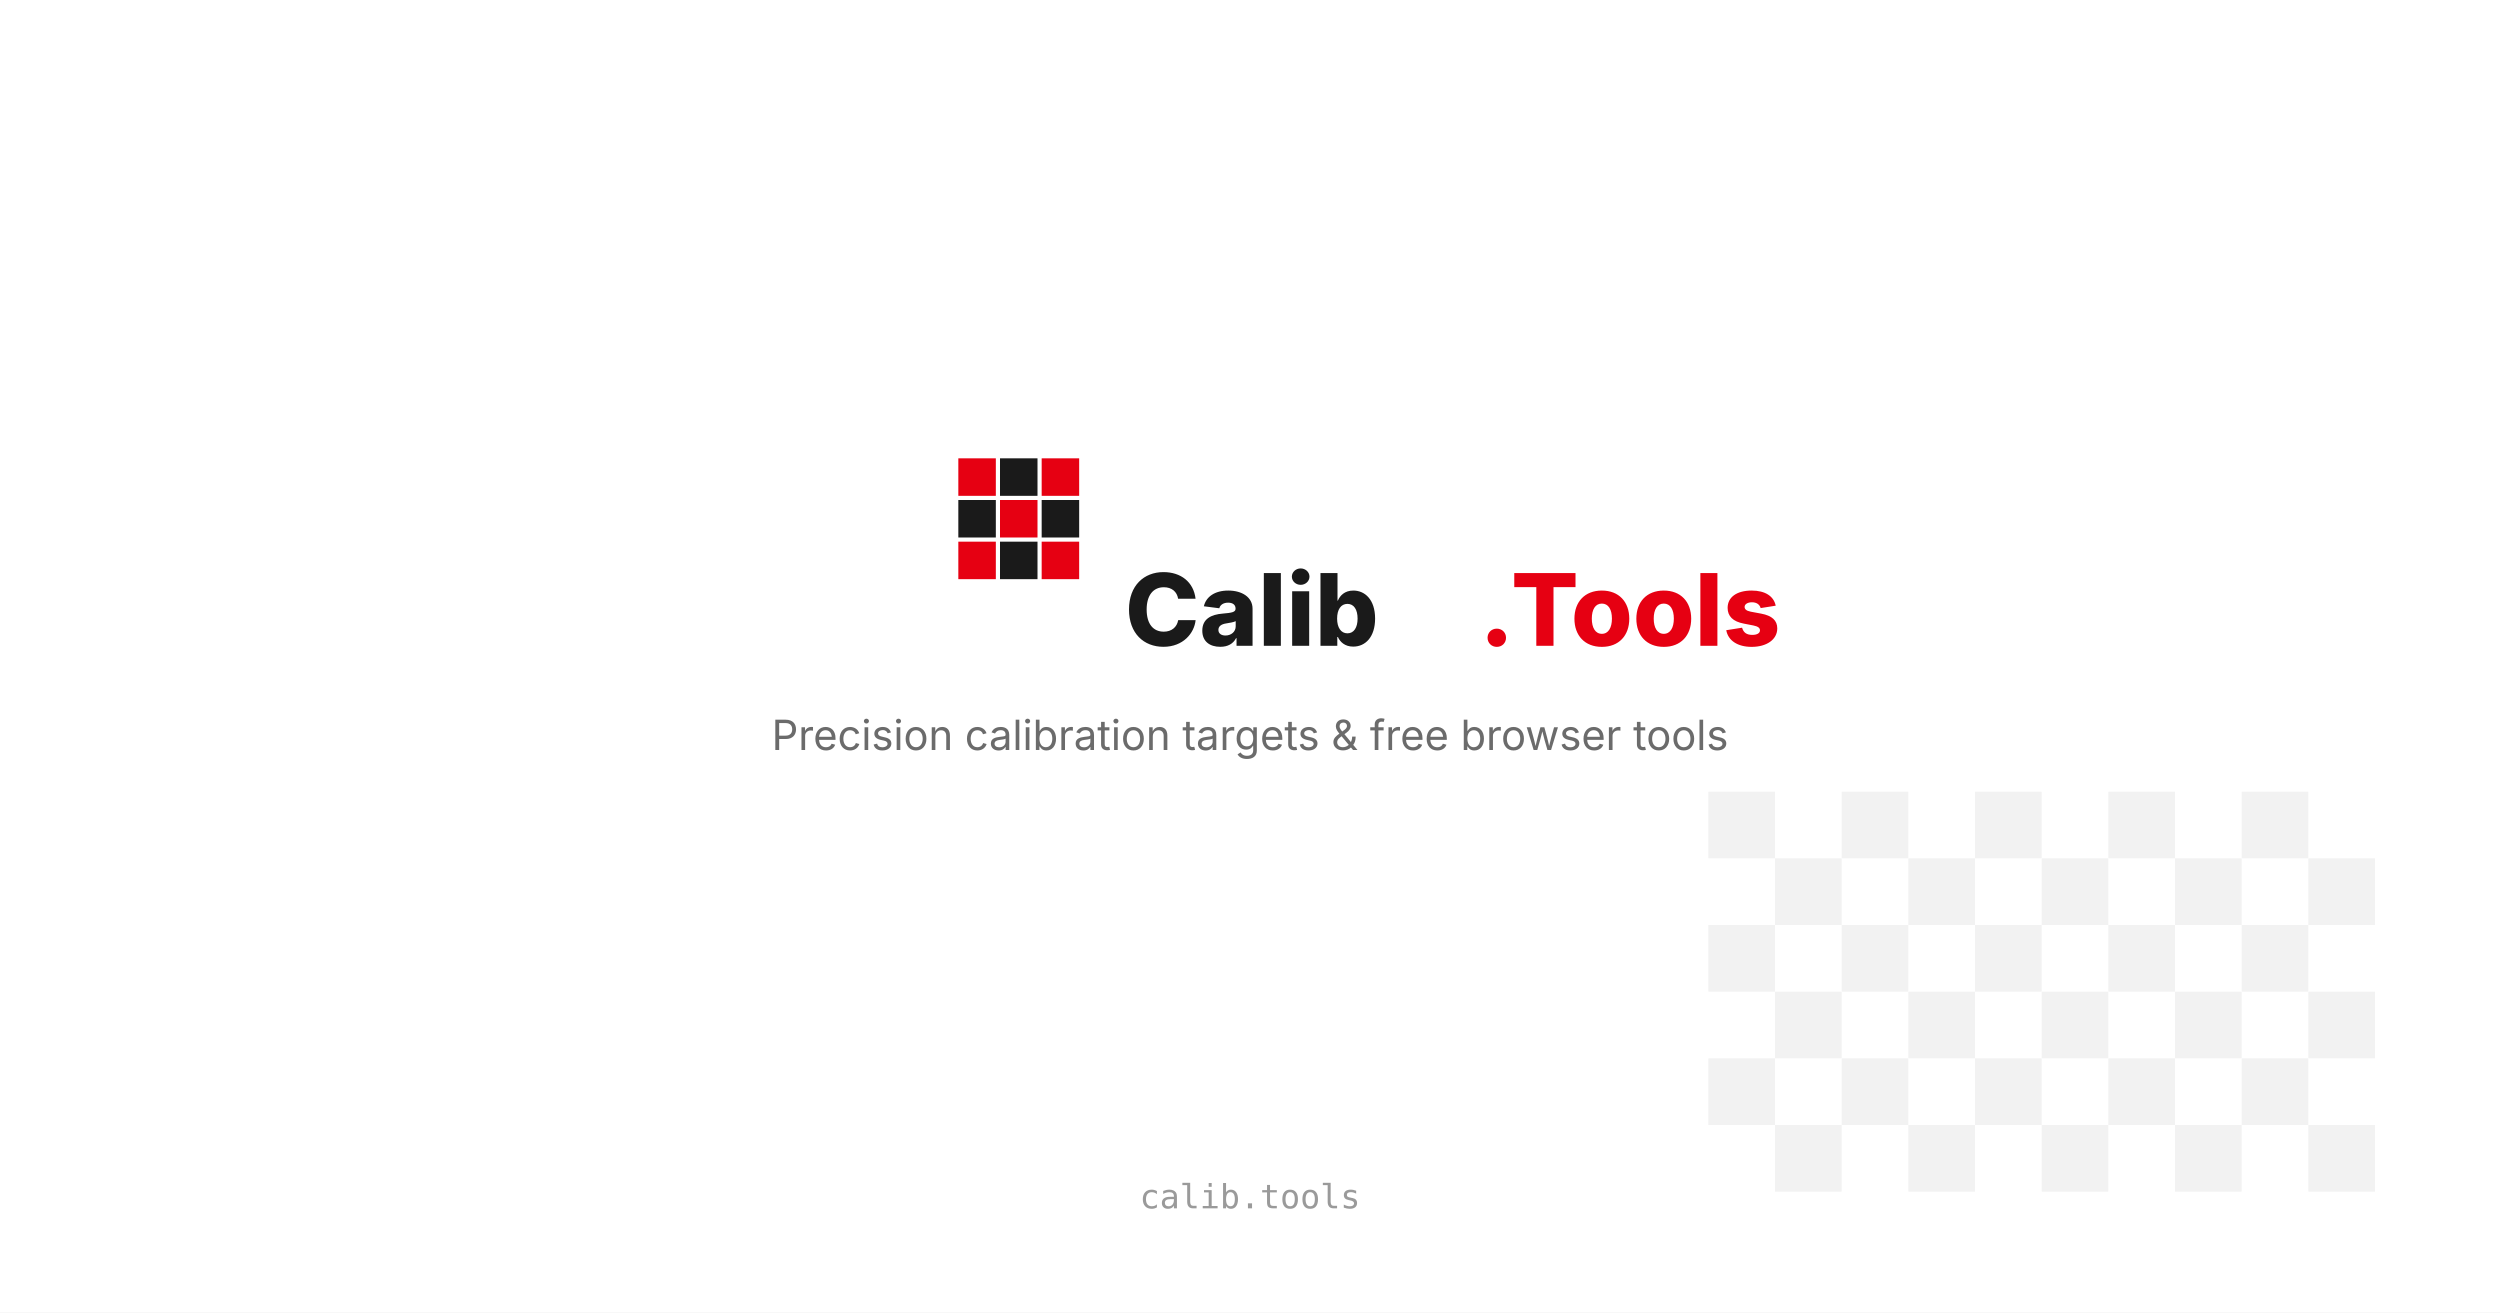
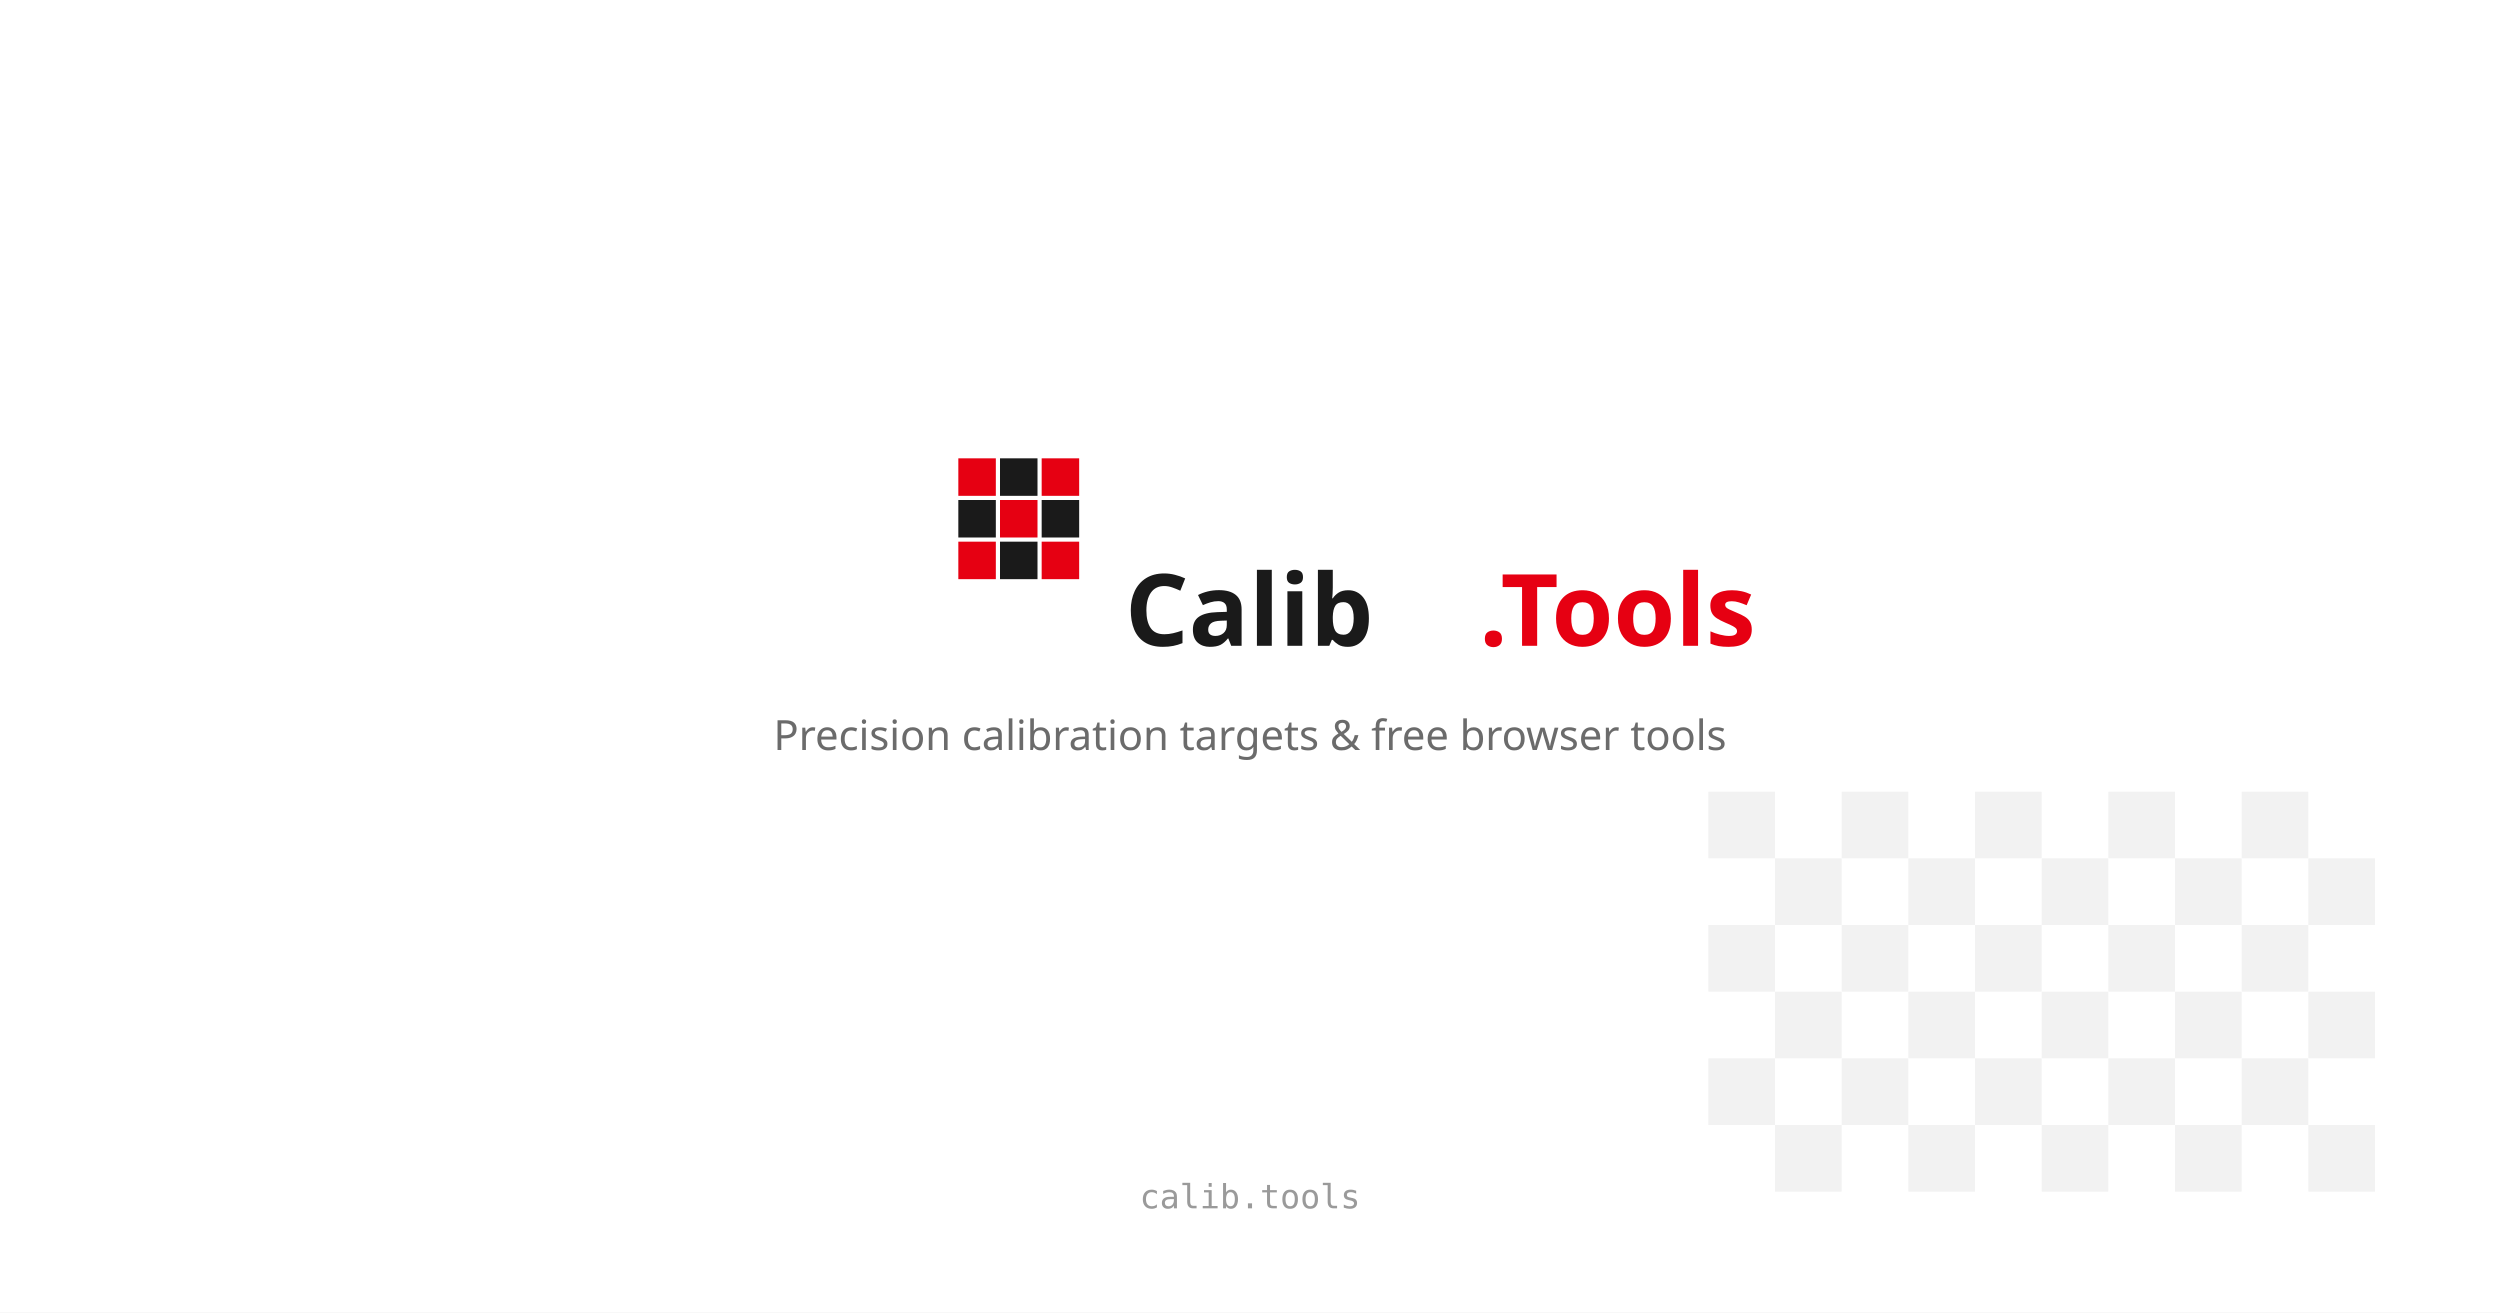
<svg xmlns="http://www.w3.org/2000/svg" width="1200" height="630" viewBox="0 0 1200 630">
  <rect width="1200" height="630" fill="#FFFFFF" />
  <g opacity="0.5">
    <rect x="820" y="380" width="32" height="32" fill="#E6E6E6" />
    <rect x="884" y="380" width="32" height="32" fill="#E6E6E6" />
    <rect x="948" y="380" width="32" height="32" fill="#E6E6E6" />
    <rect x="1012" y="380" width="32" height="32" fill="#E6E6E6" />
    <rect x="1076" y="380" width="32" height="32" fill="#E6E6E6" />
    <rect x="852" y="412" width="32" height="32" fill="#E6E6E6" />
    <rect x="916" y="412" width="32" height="32" fill="#E6E6E6" />
    <rect x="980" y="412" width="32" height="32" fill="#E6E6E6" />
    <rect x="1044" y="412" width="32" height="32" fill="#E6E6E6" />
    <rect x="1108" y="412" width="32" height="32" fill="#E6E6E6" />
    <rect x="820" y="444" width="32" height="32" fill="#E6E6E6" />
    <rect x="884" y="444" width="32" height="32" fill="#E6E6E6" />
    <rect x="948" y="444" width="32" height="32" fill="#E6E6E6" />
    <rect x="1012" y="444" width="32" height="32" fill="#E6E6E6" />
    <rect x="1076" y="444" width="32" height="32" fill="#E6E6E6" />
    <rect x="852" y="476" width="32" height="32" fill="#E6E6E6" />
    <rect x="916" y="476" width="32" height="32" fill="#E6E6E6" />
    <rect x="980" y="476" width="32" height="32" fill="#E6E6E6" />
    <rect x="1044" y="476" width="32" height="32" fill="#E6E6E6" />
    <rect x="1108" y="476" width="32" height="32" fill="#E6E6E6" />
    <rect x="820" y="508" width="32" height="32" fill="#E6E6E6" />
    <rect x="884" y="508" width="32" height="32" fill="#E6E6E6" />
    <rect x="948" y="508" width="32" height="32" fill="#E6E6E6" />
    <rect x="1012" y="508" width="32" height="32" fill="#E6E6E6" />
    <rect x="1076" y="508" width="32" height="32" fill="#E6E6E6" />
    <rect x="852" y="540" width="32" height="32" fill="#E6E6E6" />
    <rect x="916" y="540" width="32" height="32" fill="#E6E6E6" />
    <rect x="980" y="540" width="32" height="32" fill="#E6E6E6" />
    <rect x="1044" y="540" width="32" height="32" fill="#E6E6E6" />
    <rect x="1108" y="540" width="32" height="32" fill="#E6E6E6" />
  </g>
  <g>
    <rect x="460" y="220" width="18" height="18" fill="#E60012" />
    <rect x="480" y="220" width="18" height="18" fill="#1A1A1A" />
    <rect x="500" y="220" width="18" height="18" fill="#E60012" />
    <rect x="460" y="240" width="18" height="18" fill="#1A1A1A" />
    <rect x="480" y="240" width="18" height="18" fill="#E60012" />
    <rect x="500" y="240" width="18" height="18" fill="#1A1A1A" />
    <rect x="460" y="260" width="18" height="18" fill="#E60012" />
    <rect x="480" y="260" width="18" height="18" fill="#1A1A1A" />
    <rect x="500" y="260" width="18" height="18" fill="#E60012" />
  </g>
-   <text x="540" y="310" font-family="Inter, system-ui, sans-serif" font-size="48" font-weight="800" fill="#1A1A1A">Calib</text>
-   <text x="710" y="310" font-family="Inter, system-ui, sans-serif" font-size="48" font-weight="800" fill="#E60012">.Tools</text>
-   <text x="600" y="360" font-family="Inter, system-ui, sans-serif" font-size="20" fill="#6B6B6B" text-anchor="middle">Precision calibration targets &amp; free browser tools</text>
+   <text x="540" y="310" font-family="'Geist', system-ui, sans-serif" font-size="48" font-weight="800" fill="#1A1A1A">Calib</text>
+   <text x="710" y="310" font-family="'Geist', system-ui, sans-serif" font-size="48" font-weight="800" fill="#E60012">.Tools</text>
+   <text x="600" y="360" font-family="'Geist', system-ui, sans-serif" font-size="20" fill="#6B6B6B" text-anchor="middle">Precision calibration targets &amp; free browser tools</text>
  <text x="600" y="580" font-family="monospace" font-size="16" fill="#9A9A9A" text-anchor="middle">calib.tools</text>
</svg>
